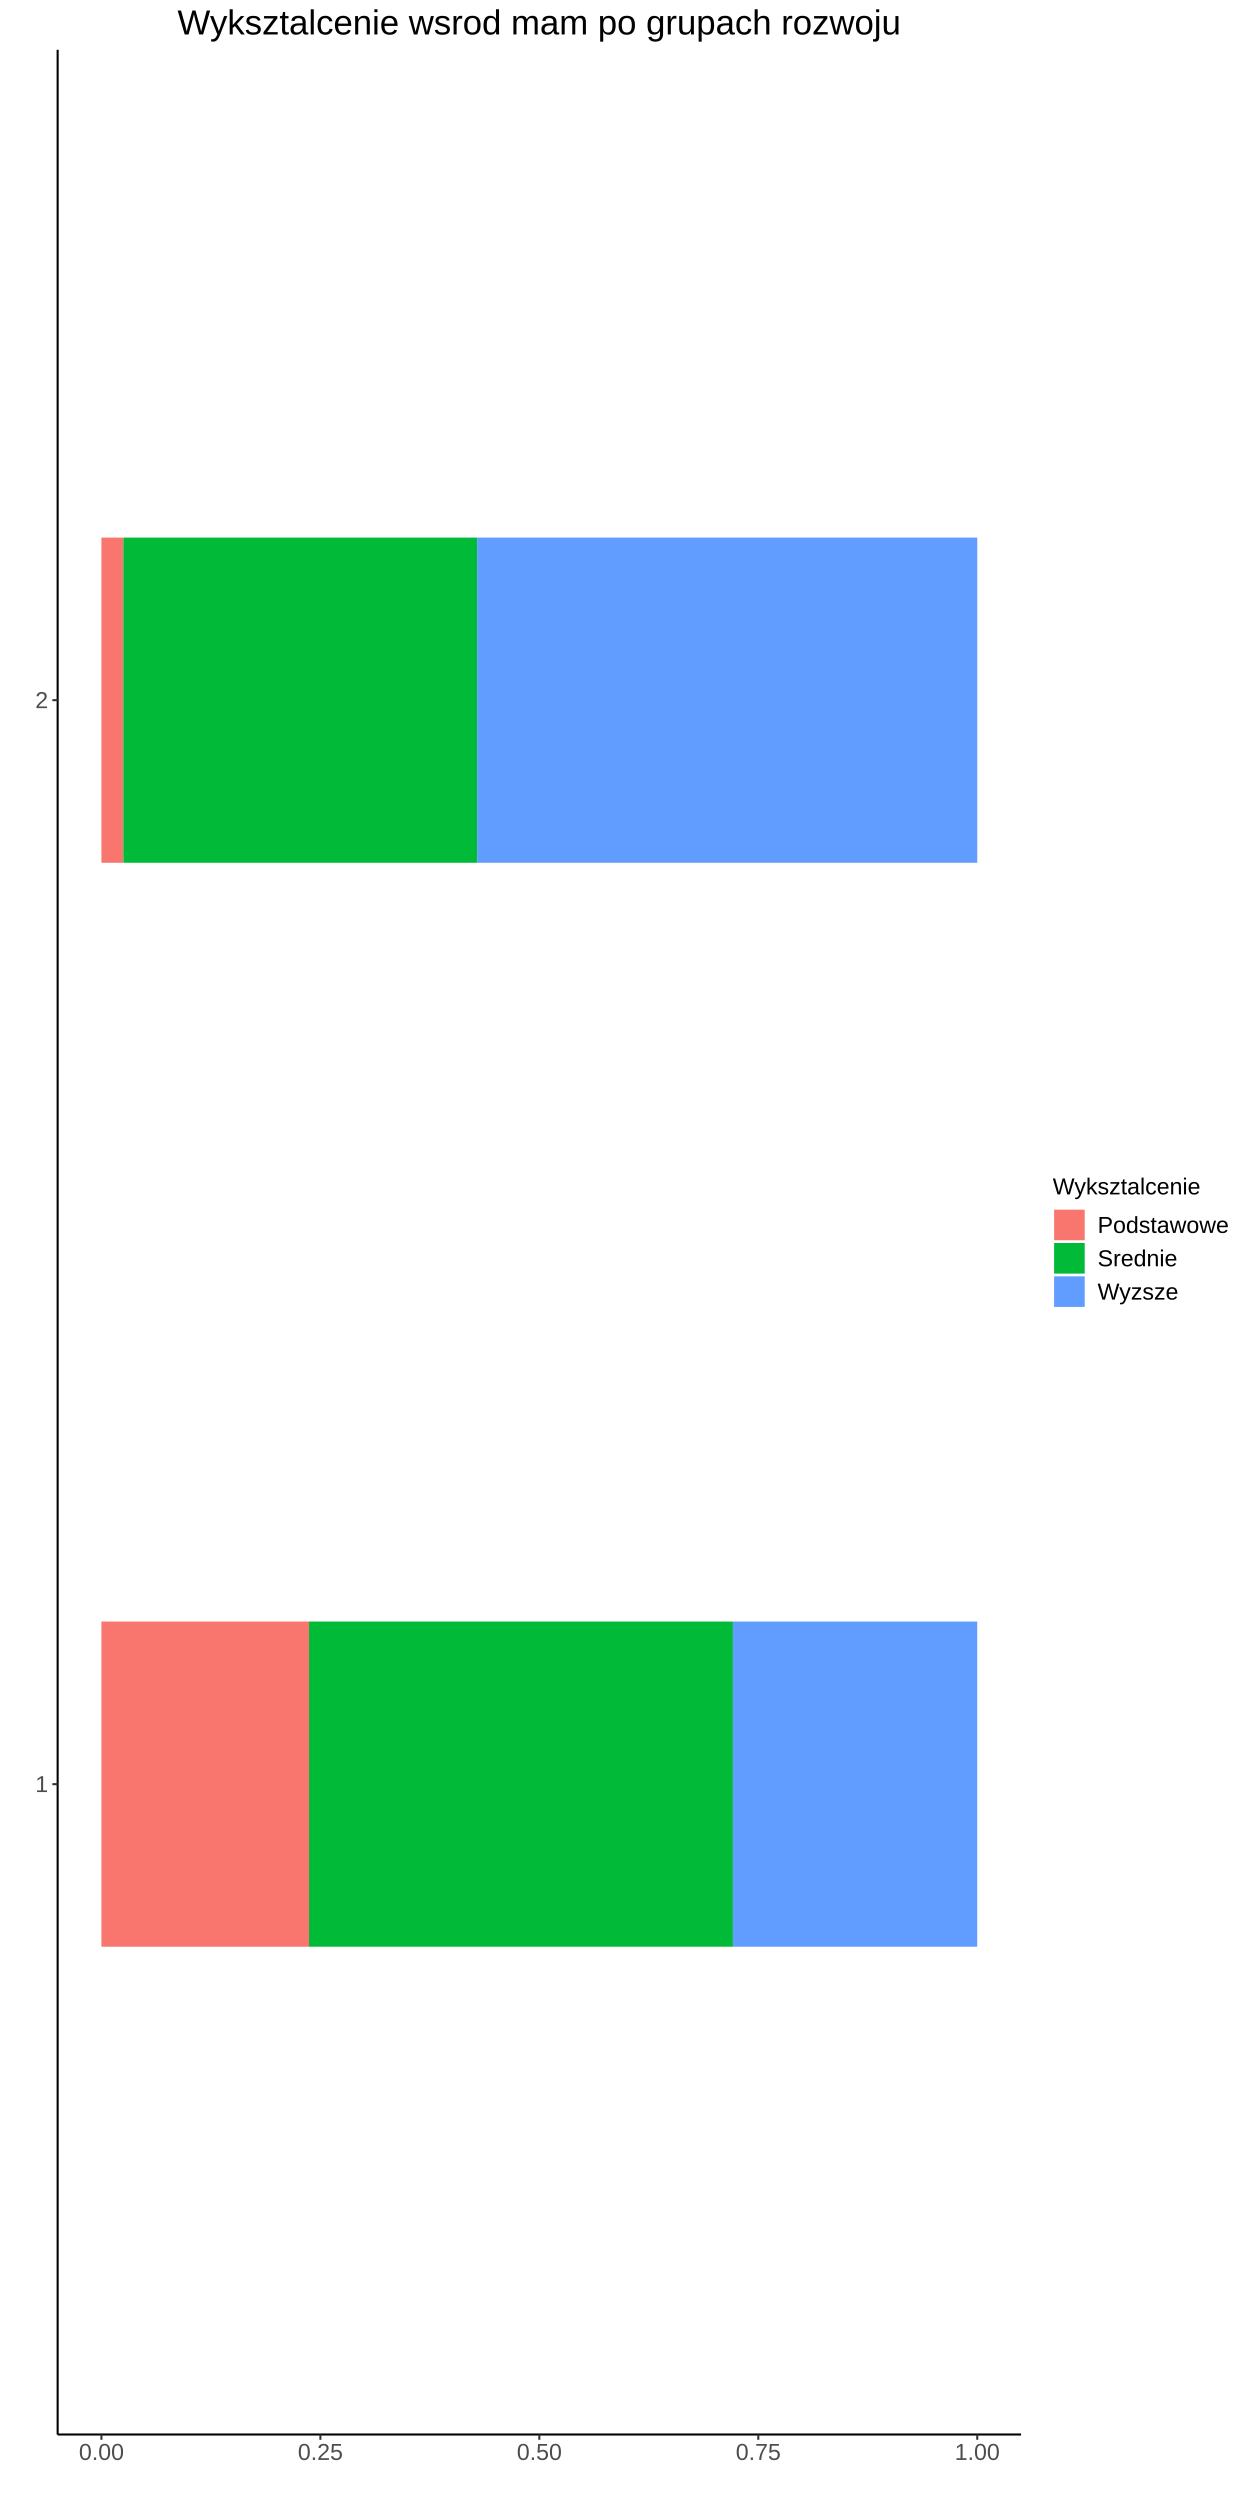
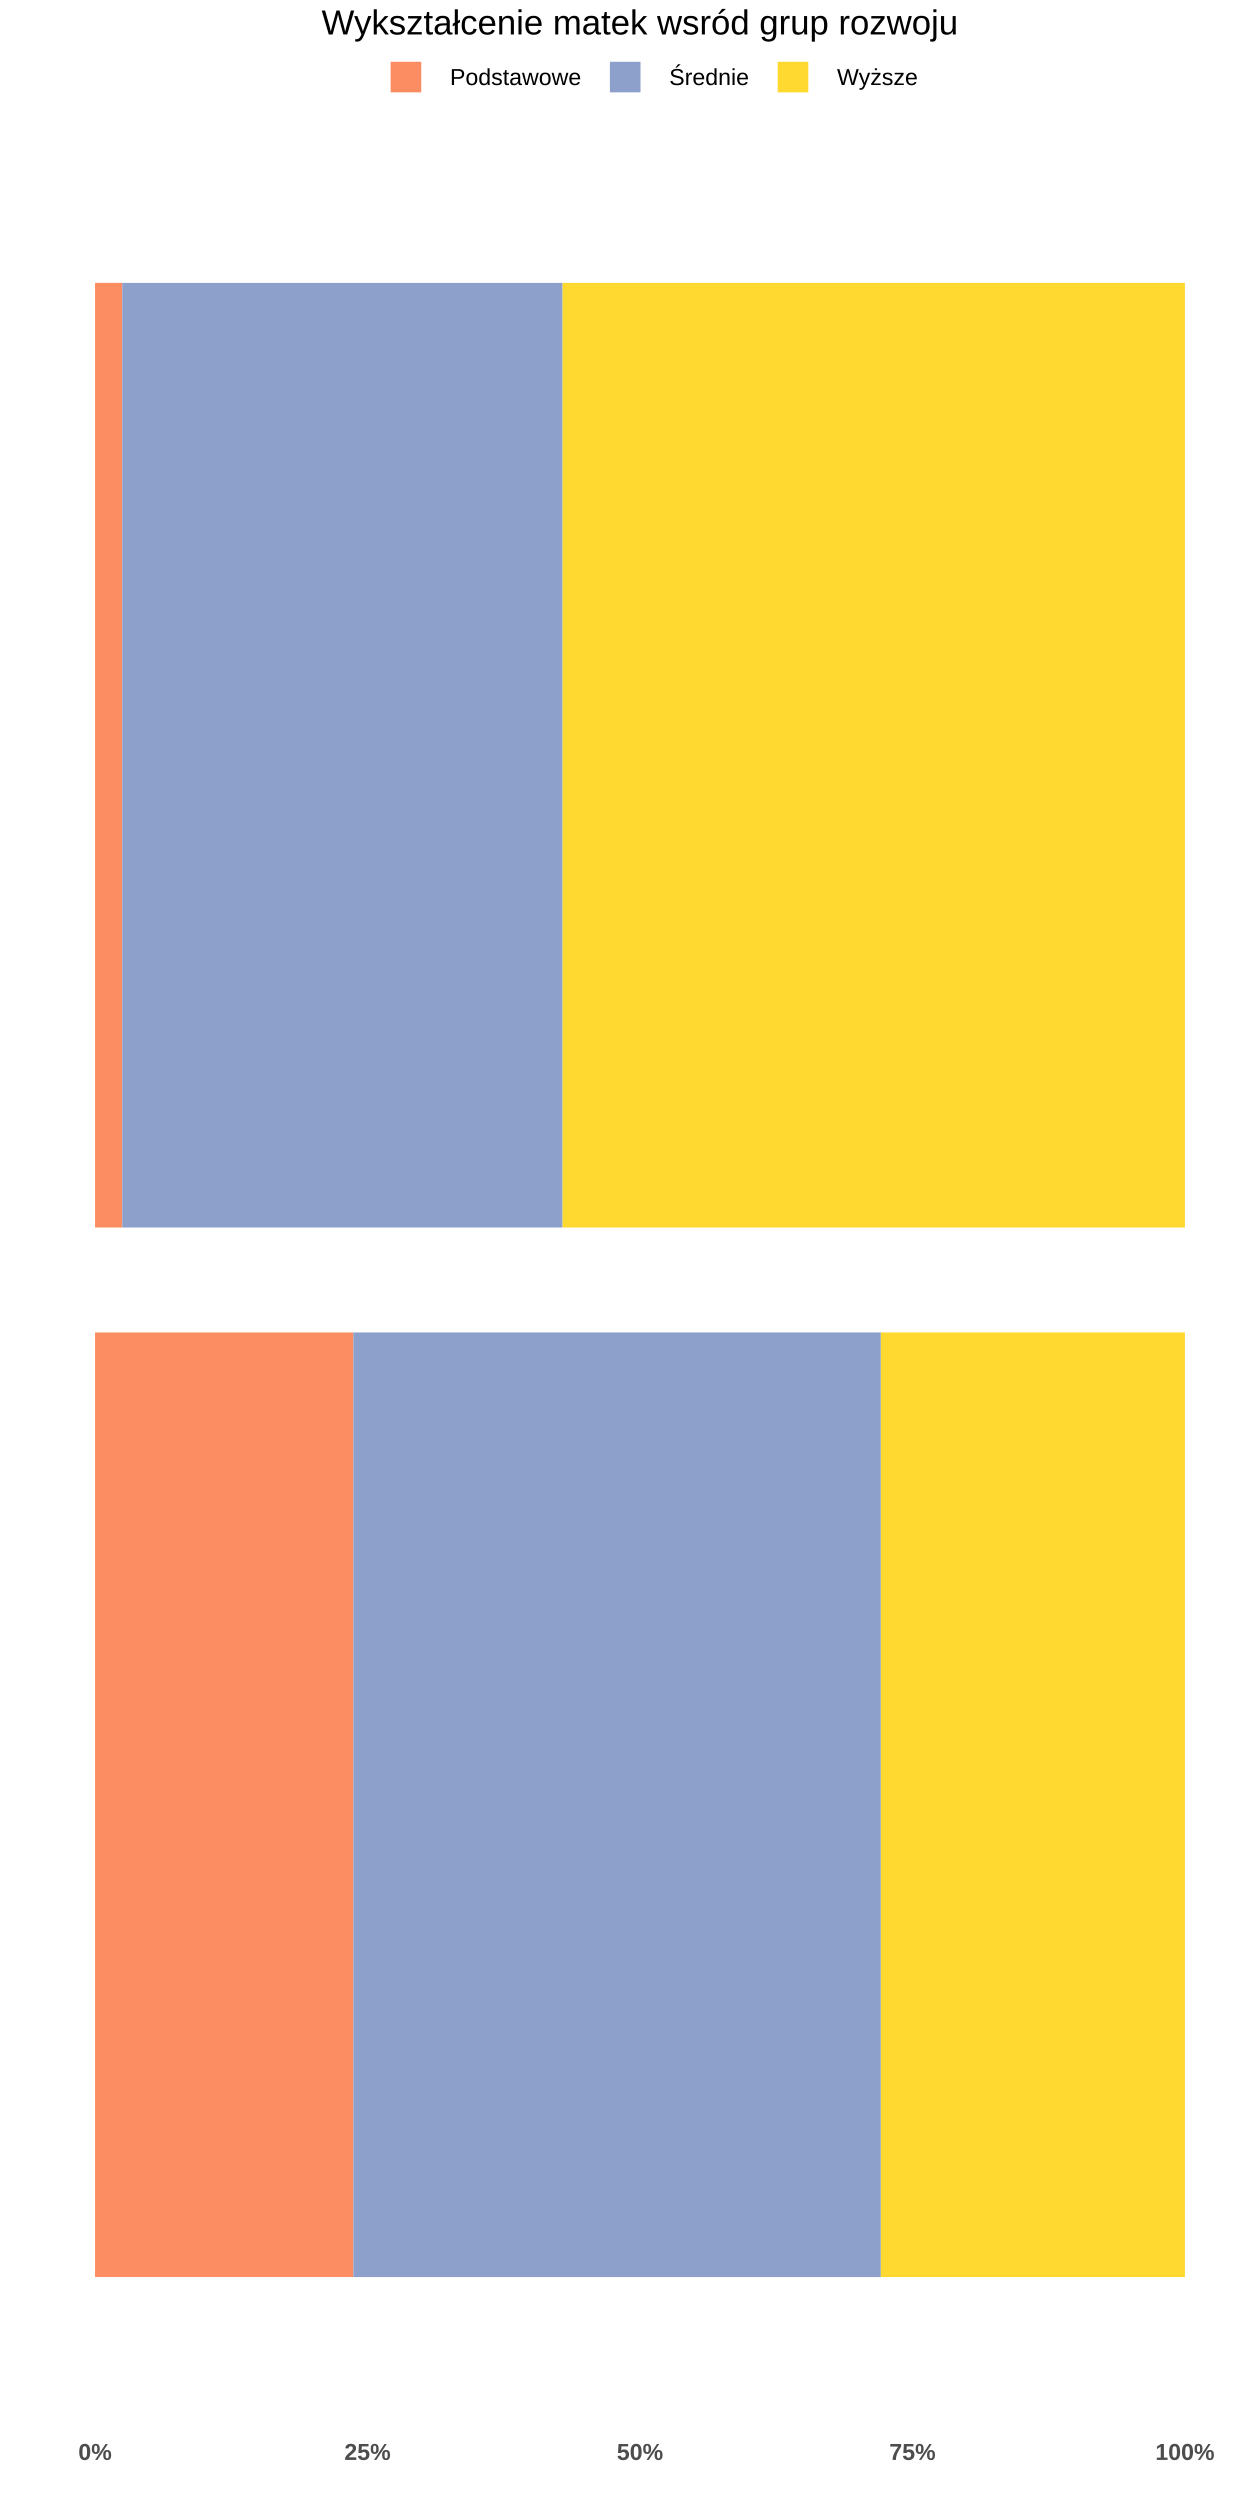
<svg xmlns="http://www.w3.org/2000/svg" viewBox="0 0 648.00 1296.00">
  <defs>
    <style type="text/css">
    line, polyline, polygon, path, rect, circle {
      fill: none;
      stroke: #000000;
      stroke-linecap: round;
      stroke-linejoin: round;
      stroke-miterlimit: 10.00;
    }
  </style>
  </defs>
  <rect width="100%" height="100%" style="stroke: none; fill: #FFFFFF;" />
-   <rect x="0.00" y="0.00" width="648.00" height="1296.00" style="stroke-width: 1.07; stroke: #FFFFFF; fill: #FFFFFF;" />
  <defs>
-     <clipPath id="cpMjkuODh8NTI5LjMxfDEyNjIuMDV8MjUuODM=">
-       <rect x="29.88" y="25.83" width="499.42" height="1236.21" />
+     <clipPath id="cpMjEuMDJ8NjQyLjUyfDEyNjIuMDV8NjUuMDM=">
+       <rect x="21.02" y="65.03" width="621.50" height="1197.01" />
    </clipPath>
  </defs>
-   <rect x="52.58" y="840.61" width="107.60" height="168.57" style="stroke-width: 1.07; stroke: none; stroke-linecap: butt; fill: #F8766D;" clip-path="url(#cpMjkuODh8NTI5LjMxfDEyNjIuMDV8MjUuODM=)" />
-   <rect x="160.19" y="840.61" width="219.75" height="168.57" style="stroke-width: 1.07; stroke: none; stroke-linecap: butt; fill: #00BA38;" clip-path="url(#cpMjkuODh8NTI5LjMxfDEyNjIuMDV8MjUuODM=)" />
-   <rect x="379.93" y="840.61" width="126.67" height="168.57" style="stroke-width: 1.07; stroke: none; stroke-linecap: butt; fill: #619CFF;" clip-path="url(#cpMjkuODh8NTI5LjMxfDEyNjIuMDV8MjUuODM=)" />
-   <rect x="52.58" y="278.69" width="11.35" height="168.57" style="stroke-width: 1.07; stroke: none; stroke-linecap: butt; fill: #F8766D;" clip-path="url(#cpMjkuODh8NTI5LjMxfDEyNjIuMDV8MjUuODM=)" />
-   <rect x="63.93" y="278.69" width="183.42" height="168.57" style="stroke-width: 1.07; stroke: none; stroke-linecap: butt; fill: #00BA38;" clip-path="url(#cpMjkuODh8NTI5LjMxfDEyNjIuMDV8MjUuODM=)" />
-   <rect x="247.36" y="278.69" width="259.25" height="168.57" style="stroke-width: 1.07; stroke: none; stroke-linecap: butt; fill: #619CFF;" clip-path="url(#cpMjkuODh8NTI5LjMxfDEyNjIuMDV8MjUuODM=)" />
+   <rect x="49.27" y="690.74" width="133.91" height="489.69" style="stroke-width: 1.07; stroke: none; stroke-linecap: butt; fill: #FC8D62;" clip-path="url(#cpMjEuMDJ8NjQyLjUyfDEyNjIuMDV8NjUuMDM=)" />
+   <rect x="183.17" y="690.74" width="273.46" height="489.69" style="stroke-width: 1.07; stroke: none; stroke-linecap: butt; fill: #8DA0CB;" clip-path="url(#cpMjEuMDJ8NjQyLjUyfDEyNjIuMDV8NjUuMDM=)" />
+   <rect x="456.63" y="690.74" width="157.64" height="489.69" style="stroke-width: 1.07; stroke: none; stroke-linecap: butt; fill: #FFD92F;" clip-path="url(#cpMjEuMDJ8NjQyLjUyfDEyNjIuMDV8NjUuMDM=)" />
+   <rect x="49.27" y="146.65" width="14.13" height="489.69" style="stroke-width: 1.07; stroke: none; stroke-linecap: butt; fill: #FC8D62;" clip-path="url(#cpMjEuMDJ8NjQyLjUyfDEyNjIuMDV8NjUuMDM=)" />
+   <rect x="63.39" y="146.65" width="228.26" height="489.69" style="stroke-width: 1.07; stroke: none; stroke-linecap: butt; fill: #8DA0CB;" clip-path="url(#cpMjEuMDJ8NjQyLjUyfDEyNjIuMDV8NjUuMDM=)" />
+   <rect x="291.65" y="146.65" width="322.62" height="489.69" style="stroke-width: 1.07; stroke: none; stroke-linecap: butt; fill: #FFD92F;" clip-path="url(#cpMjEuMDJ8NjQyLjUyfDEyNjIuMDV8NjUuMDM=)" />
  <defs>
    <clipPath id="cpMC4wMHw2NDguMDB8MTI5Ni4wMHwwLjAw">
      <rect x="0.00" y="0.00" width="648.00" height="1296.00" />
    </clipPath>
  </defs>
-   <polyline points="29.88,1262.05 29.88,25.83 " style="stroke-width: 1.07; stroke-linecap: butt;" clip-path="url(#cpMC4wMHw2NDguMDB8MTI5Ni4wMHwwLjAw)" />
  <g clip-path="url(#cpMC4wMHw2NDguMDB8MTI5Ni4wMHwwLjAw)">
-     <text x="18.28" y="929.02" style="font-size: 12.00px; fill: #4D4D4D; font-family: Liberation Sans;" textLength="6.67px" lengthAdjust="spacingAndGlyphs">1</text>
+     <text x="40.60" y="1275.23" style="font-size: 12.00px; font-weight: bold; fill: #4D4D4D; font-family: Liberation Sans;" textLength="17.34px" lengthAdjust="spacingAndGlyphs">0%</text>
  </g>
  <g clip-path="url(#cpMC4wMHw2NDguMDB8MTI5Ni4wMHwwLjAw)">
-     <text x="18.28" y="367.11" style="font-size: 12.00px; fill: #4D4D4D; font-family: Liberation Sans;" textLength="6.67px" lengthAdjust="spacingAndGlyphs">2</text>
-   </g>
-   <polyline points="27.14,924.90 29.88,924.90 " style="stroke-width: 1.07; stroke: #333333; stroke-linecap: butt;" clip-path="url(#cpMC4wMHw2NDguMDB8MTI5Ni4wMHwwLjAw)" />
-   <polyline points="27.14,362.98 29.88,362.98 " style="stroke-width: 1.07; stroke: #333333; stroke-linecap: butt;" clip-path="url(#cpMC4wMHw2NDguMDB8MTI5Ni4wMHwwLjAw)" />
-   <polyline points="29.88,1262.05 529.31,1262.05 " style="stroke-width: 1.07; stroke-linecap: butt;" clip-path="url(#cpMC4wMHw2NDguMDB8MTI5Ni4wMHwwLjAw)" />
-   <polyline points="52.58,1264.78 52.58,1262.05 " style="stroke-width: 1.07; stroke: #333333; stroke-linecap: butt;" clip-path="url(#cpMC4wMHw2NDguMDB8MTI5Ni4wMHwwLjAw)" />
-   <polyline points="166.09,1264.78 166.09,1262.05 " style="stroke-width: 1.07; stroke: #333333; stroke-linecap: butt;" clip-path="url(#cpMC4wMHw2NDguMDB8MTI5Ni4wMHwwLjAw)" />
-   <polyline points="279.59,1264.78 279.59,1262.05 " style="stroke-width: 1.07; stroke: #333333; stroke-linecap: butt;" clip-path="url(#cpMC4wMHw2NDguMDB8MTI5Ni4wMHwwLjAw)" />
-   <polyline points="393.10,1264.78 393.10,1262.05 " style="stroke-width: 1.07; stroke: #333333; stroke-linecap: butt;" clip-path="url(#cpMC4wMHw2NDguMDB8MTI5Ni4wMHwwLjAw)" />
-   <polyline points="506.61,1264.78 506.61,1262.05 " style="stroke-width: 1.07; stroke: #333333; stroke-linecap: butt;" clip-path="url(#cpMC4wMHw2NDguMDB8MTI5Ni4wMHwwLjAw)" />
-   <g clip-path="url(#cpMC4wMHw2NDguMDB8MTI5Ni4wMHwwLjAw)">
-     <text x="40.91" y="1275.23" style="font-size: 12.00px; fill: #4D4D4D; font-family: Liberation Sans;" textLength="23.36px" lengthAdjust="spacingAndGlyphs">0.00</text>
+     <text x="178.51" y="1275.23" style="font-size: 12.00px; font-weight: bold; fill: #4D4D4D; font-family: Liberation Sans;" textLength="24.02px" lengthAdjust="spacingAndGlyphs">25%</text>
  </g>
  <g clip-path="url(#cpMC4wMHw2NDguMDB8MTI5Ni4wMHwwLjAw)">
-     <text x="154.41" y="1275.23" style="font-size: 12.00px; fill: #4D4D4D; font-family: Liberation Sans;" textLength="23.36px" lengthAdjust="spacingAndGlyphs">0.25</text>
+     <text x="319.76" y="1275.23" style="font-size: 12.00px; font-weight: bold; fill: #4D4D4D; font-family: Liberation Sans;" textLength="24.02px" lengthAdjust="spacingAndGlyphs">50%</text>
  </g>
  <g clip-path="url(#cpMC4wMHw2NDguMDB8MTI5Ni4wMHwwLjAw)">
-     <text x="267.92" y="1275.23" style="font-size: 12.00px; fill: #4D4D4D; font-family: Liberation Sans;" textLength="23.36px" lengthAdjust="spacingAndGlyphs">0.50</text>
+     <text x="461.01" y="1275.23" style="font-size: 12.00px; font-weight: bold; fill: #4D4D4D; font-family: Liberation Sans;" textLength="24.02px" lengthAdjust="spacingAndGlyphs">75%</text>
  </g>
  <g clip-path="url(#cpMC4wMHw2NDguMDB8MTI5Ni4wMHwwLjAw)">
-     <text x="381.42" y="1275.23" style="font-size: 12.00px; fill: #4D4D4D; font-family: Liberation Sans;" textLength="23.36px" lengthAdjust="spacingAndGlyphs">0.75</text>
+     <text x="598.92" y="1275.23" style="font-size: 12.00px; font-weight: bold; fill: #4D4D4D; font-family: Liberation Sans;" textLength="30.69px" lengthAdjust="spacingAndGlyphs">100%</text>
+   </g>
+   <rect x="202.51" y="32.02" width="15.86" height="15.86" style="stroke-width: 1.07; stroke: none; stroke-linejoin: miter; fill: #FC8D62;" clip-path="url(#cpMC4wMHw2NDguMDB8MTI5Ni4wMHwwLjAw)" />
+   <rect x="316.18" y="32.02" width="15.86" height="15.86" style="stroke-width: 1.07; stroke: none; stroke-linejoin: miter; fill: #8DA0CB;" clip-path="url(#cpMC4wMHw2NDguMDB8MTI5Ni4wMHwwLjAw)" />
+   <rect x="403.16" y="32.02" width="15.86" height="15.86" style="stroke-width: 1.07; stroke: none; stroke-linejoin: miter; fill: #FFD92F;" clip-path="url(#cpMC4wMHw2NDguMDB8MTI5Ni4wMHwwLjAw)" />
+   <g clip-path="url(#cpMC4wMHw2NDguMDB8MTI5Ni4wMHwwLjAw)">
+     <text x="233.26" y="44.08" style="font-size: 12.00px; font-family: Liberation Sans;" textLength="68.04px" lengthAdjust="spacingAndGlyphs">Podstawowe</text>
  </g>
  <g clip-path="url(#cpMC4wMHw2NDguMDB8MTI5Ni4wMHwwLjAw)">
-     <text x="494.93" y="1275.23" style="font-size: 12.00px; fill: #4D4D4D; font-family: Liberation Sans;" textLength="23.36px" lengthAdjust="spacingAndGlyphs">1.00</text>
-   </g>
-   <rect x="540.26" y="604.18" width="102.26" height="79.52" style="stroke-width: 1.07; stroke: none; fill: #FFFFFF;" clip-path="url(#cpMC4wMHw2NDguMDB8MTI5Ni4wMHwwLjAw)" />
-   <g clip-path="url(#cpMC4wMHw2NDguMDB8MTI5Ni4wMHwwLjAw)">
-     <text x="545.74" y="619.16" style="font-size: 12.00px; font-family: Liberation Sans;" textLength="76.69px" lengthAdjust="spacingAndGlyphs">Wyksztalcenie</text>
-   </g>
-   <rect x="546.45" y="627.09" width="15.86" height="15.86" style="stroke-width: 1.07; stroke: none; stroke-linejoin: miter; fill: #F8766D;" clip-path="url(#cpMC4wMHw2NDguMDB8MTI5Ni4wMHwwLjAw)" />
-   <rect x="546.45" y="644.37" width="15.86" height="15.86" style="stroke-width: 1.07; stroke: none; stroke-linejoin: miter; fill: #00BA38;" clip-path="url(#cpMC4wMHw2NDguMDB8MTI5Ni4wMHwwLjAw)" />
-   <rect x="546.45" y="661.65" width="15.86" height="15.86" style="stroke-width: 1.07; stroke: none; stroke-linejoin: miter; fill: #619CFF;" clip-path="url(#cpMC4wMHw2NDguMDB8MTI5Ni4wMHwwLjAw)" />
-   <g clip-path="url(#cpMC4wMHw2NDguMDB8MTI5Ni4wMHwwLjAw)">
-     <text x="569.00" y="639.15" style="font-size: 12.00px; font-family: Liberation Sans;" textLength="68.04px" lengthAdjust="spacingAndGlyphs">Podstawowe</text>
+     <text x="346.92" y="44.08" style="font-size: 12.00px; font-family: Liberation Sans;" textLength="41.36px" lengthAdjust="spacingAndGlyphs">Średnie</text>
  </g>
  <g clip-path="url(#cpMC4wMHw2NDguMDB8MTI5Ni4wMHwwLjAw)">
-     <text x="569.00" y="656.43" style="font-size: 12.00px; font-family: Liberation Sans;" textLength="41.36px" lengthAdjust="spacingAndGlyphs">Srednie</text>
+     <text x="433.91" y="44.08" style="font-size: 12.00px; font-family: Liberation Sans;" textLength="42.00px" lengthAdjust="spacingAndGlyphs">Wyższe</text>
  </g>
  <g clip-path="url(#cpMC4wMHw2NDguMDB8MTI5Ni4wMHwwLjAw)">
-     <text x="569.00" y="673.71" style="font-size: 12.00px; font-family: Liberation Sans;" textLength="42.00px" lengthAdjust="spacingAndGlyphs">Wyzsze</text>
-   </g>
-   <g clip-path="url(#cpMC4wMHw2NDguMDB8MTI5Ni4wMHwwLjAw)">
-     <text x="92.02" y="17.86" style="font-size: 18.00px; font-family: Liberation Sans;" textLength="375.14px" lengthAdjust="spacingAndGlyphs">Wyksztalcenie wsrod mam po grupach rozwoju</text>
+     <text x="166.71" y="17.86" style="font-size: 18.00px; font-family: Liberation Sans;" textLength="330.12px" lengthAdjust="spacingAndGlyphs">Wykształcenie matek wsród grup rozwoju</text>
  </g>
</svg>
